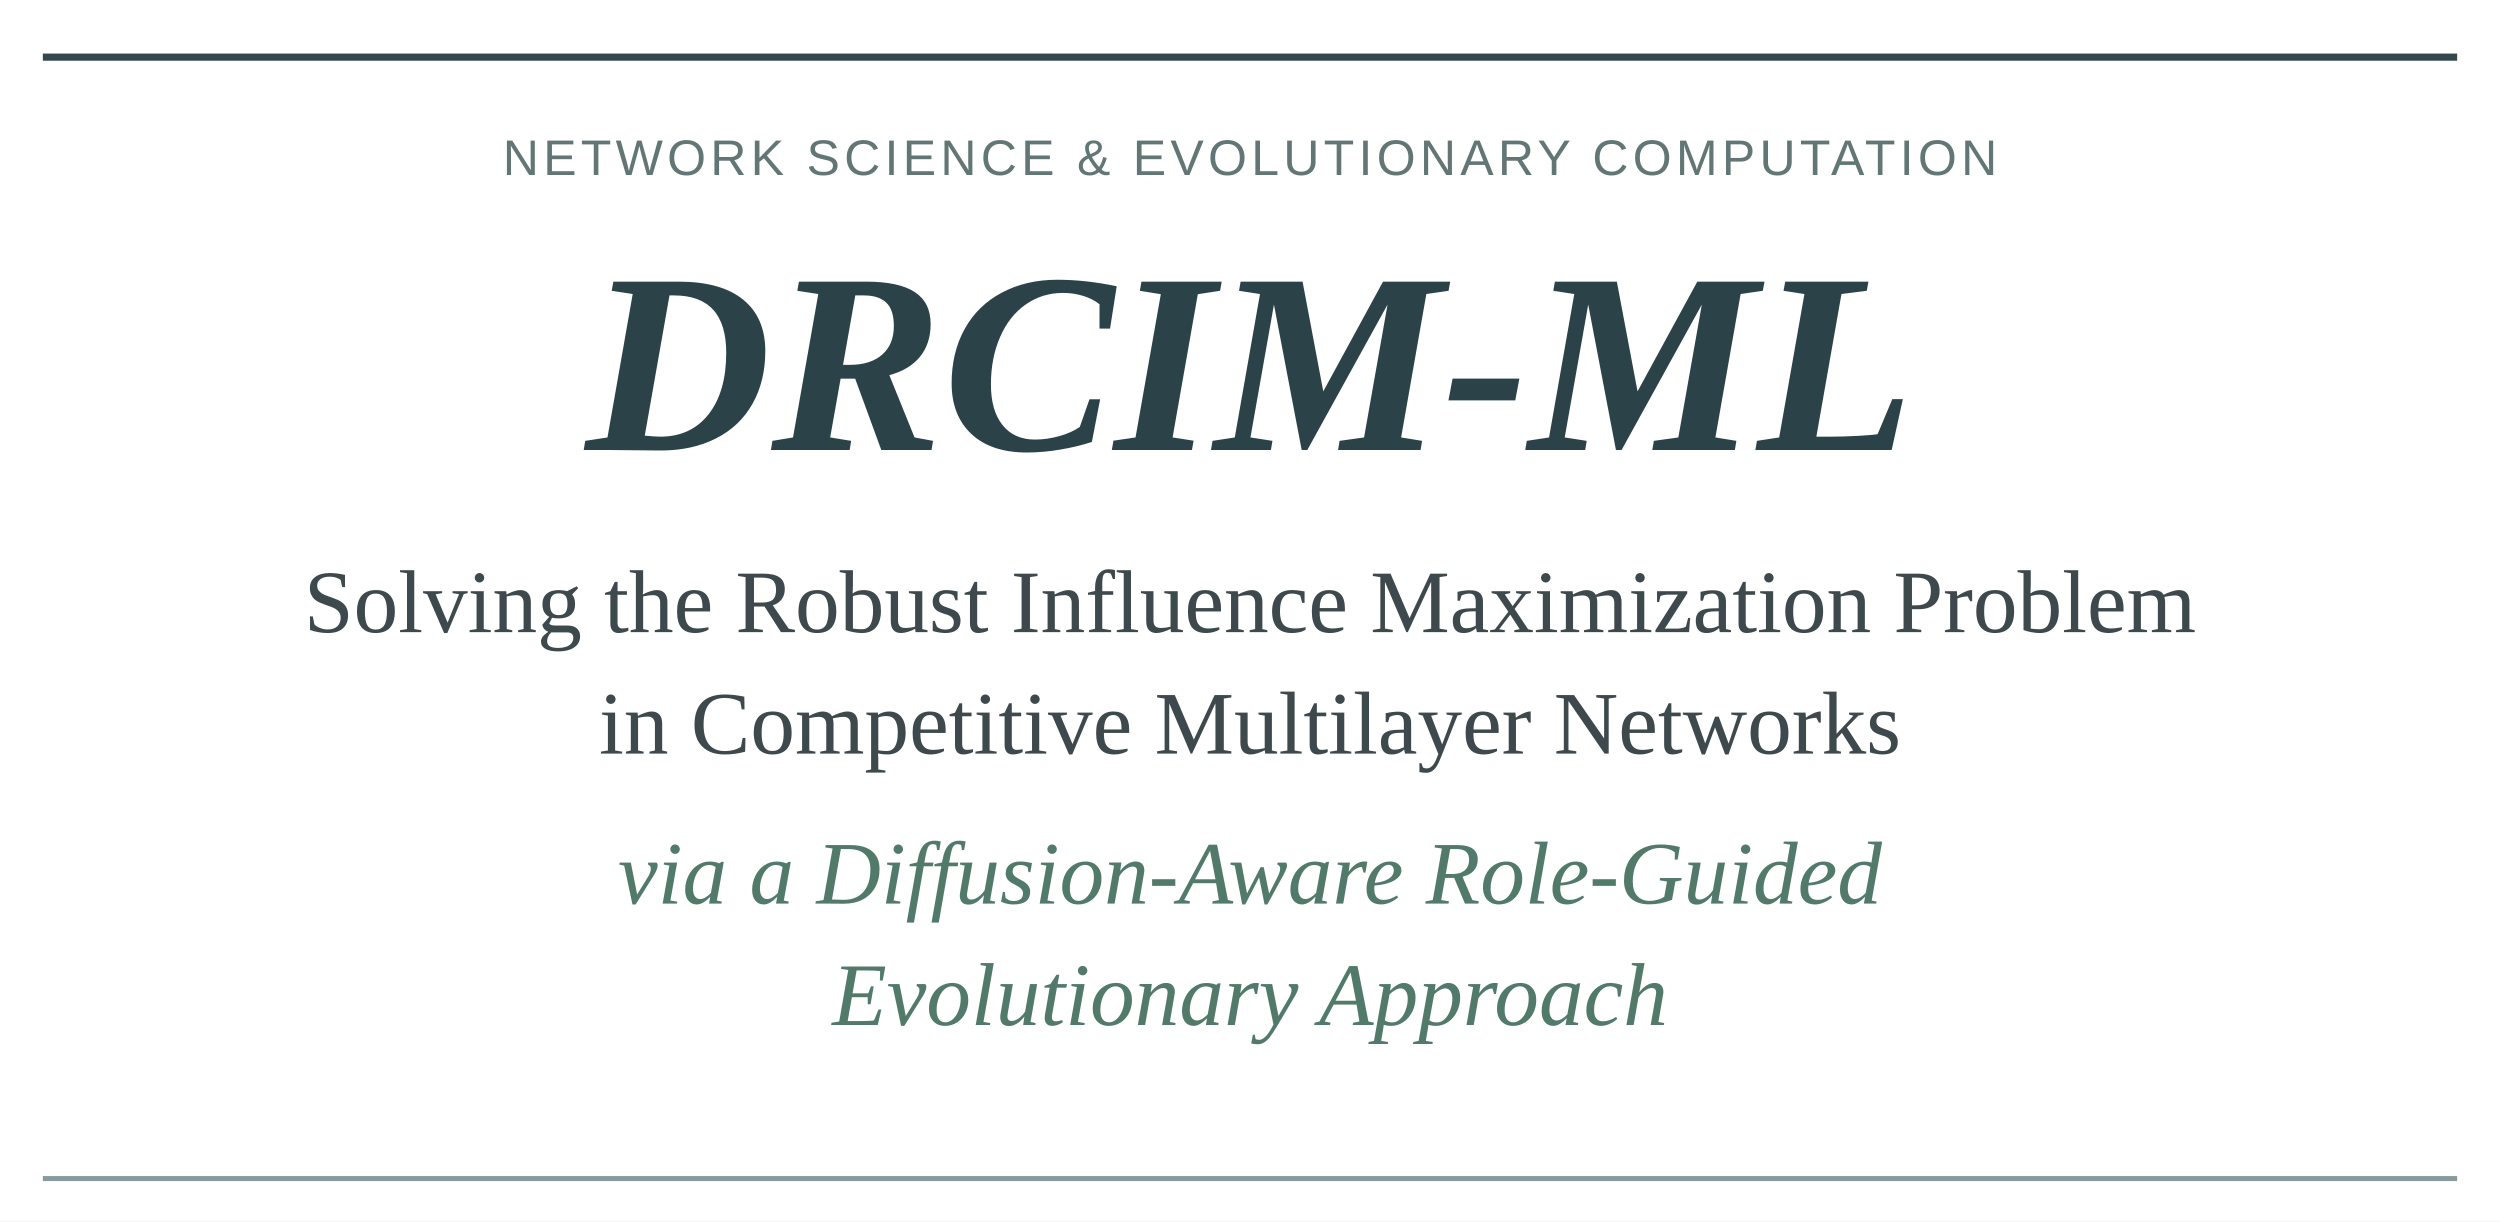
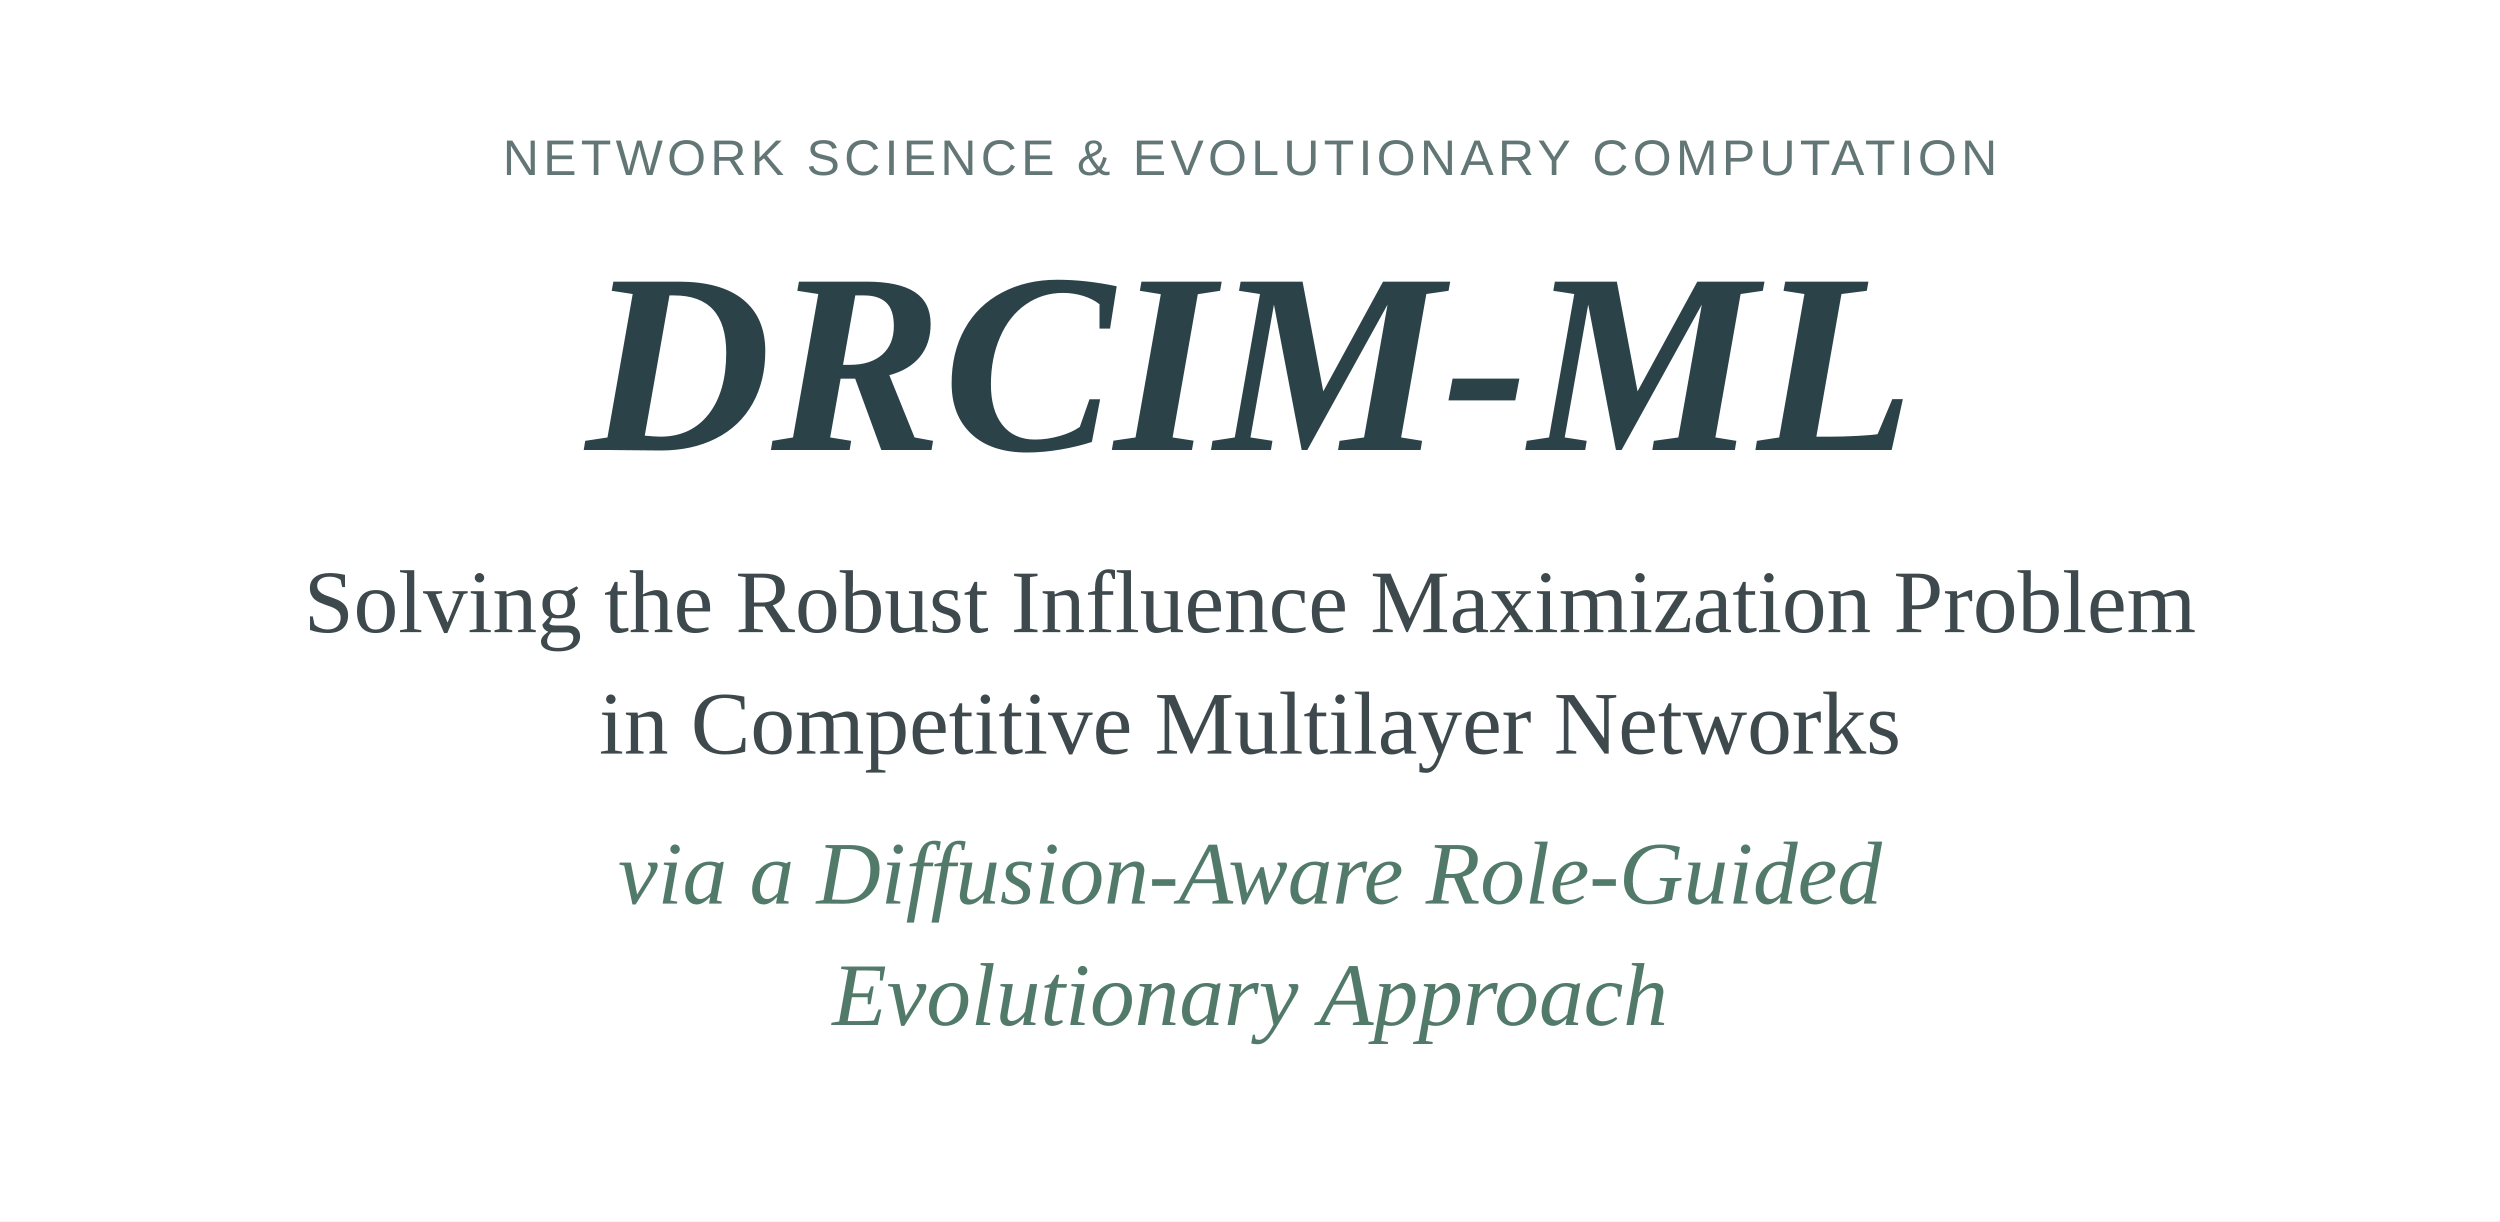
<svg xmlns="http://www.w3.org/2000/svg" width="700" height="342" viewBox="0 0 700 342">
  <rect width="700" height="342" fill="white" />
-   <path d="M12 16H688" stroke="#33474c" stroke-width="2" />
  <text x="350" y="49" text-anchor="middle" font-family="Arial,Helvetica,sans-serif" font-size="14" letter-spacing="1.2" fill="#627775">NETWORK SCIENCE &amp; EVOLUTIONARY COMPUTATION</text>
  <text x="350" y="126" text-anchor="middle" font-family="Georgia,Times New Roman,serif" font-size="72" font-weight="700" font-style="italic" fill="#2b4248">DRCIM-ML</text>
  <g text-anchor="middle" font-family="Georgia,Times New Roman,serif" font-size="25" fill="#3d494c">
    <text x="350" y="177">Solving the Robust Influence Maximization Problem</text>
    <text x="350" y="211">in Competitive Multilayer Networks</text>
    <text x="350" y="253" font-style="italic" fill="#527a6a">via a Diffusion-Aware Role-Guided</text>
    <text x="350" y="287" font-style="italic" fill="#527a6a">Evolutionary Approach</text>
  </g>
-   <path d="M12 330H688" stroke="#879b9c" stroke-width="1.4" />
</svg>
